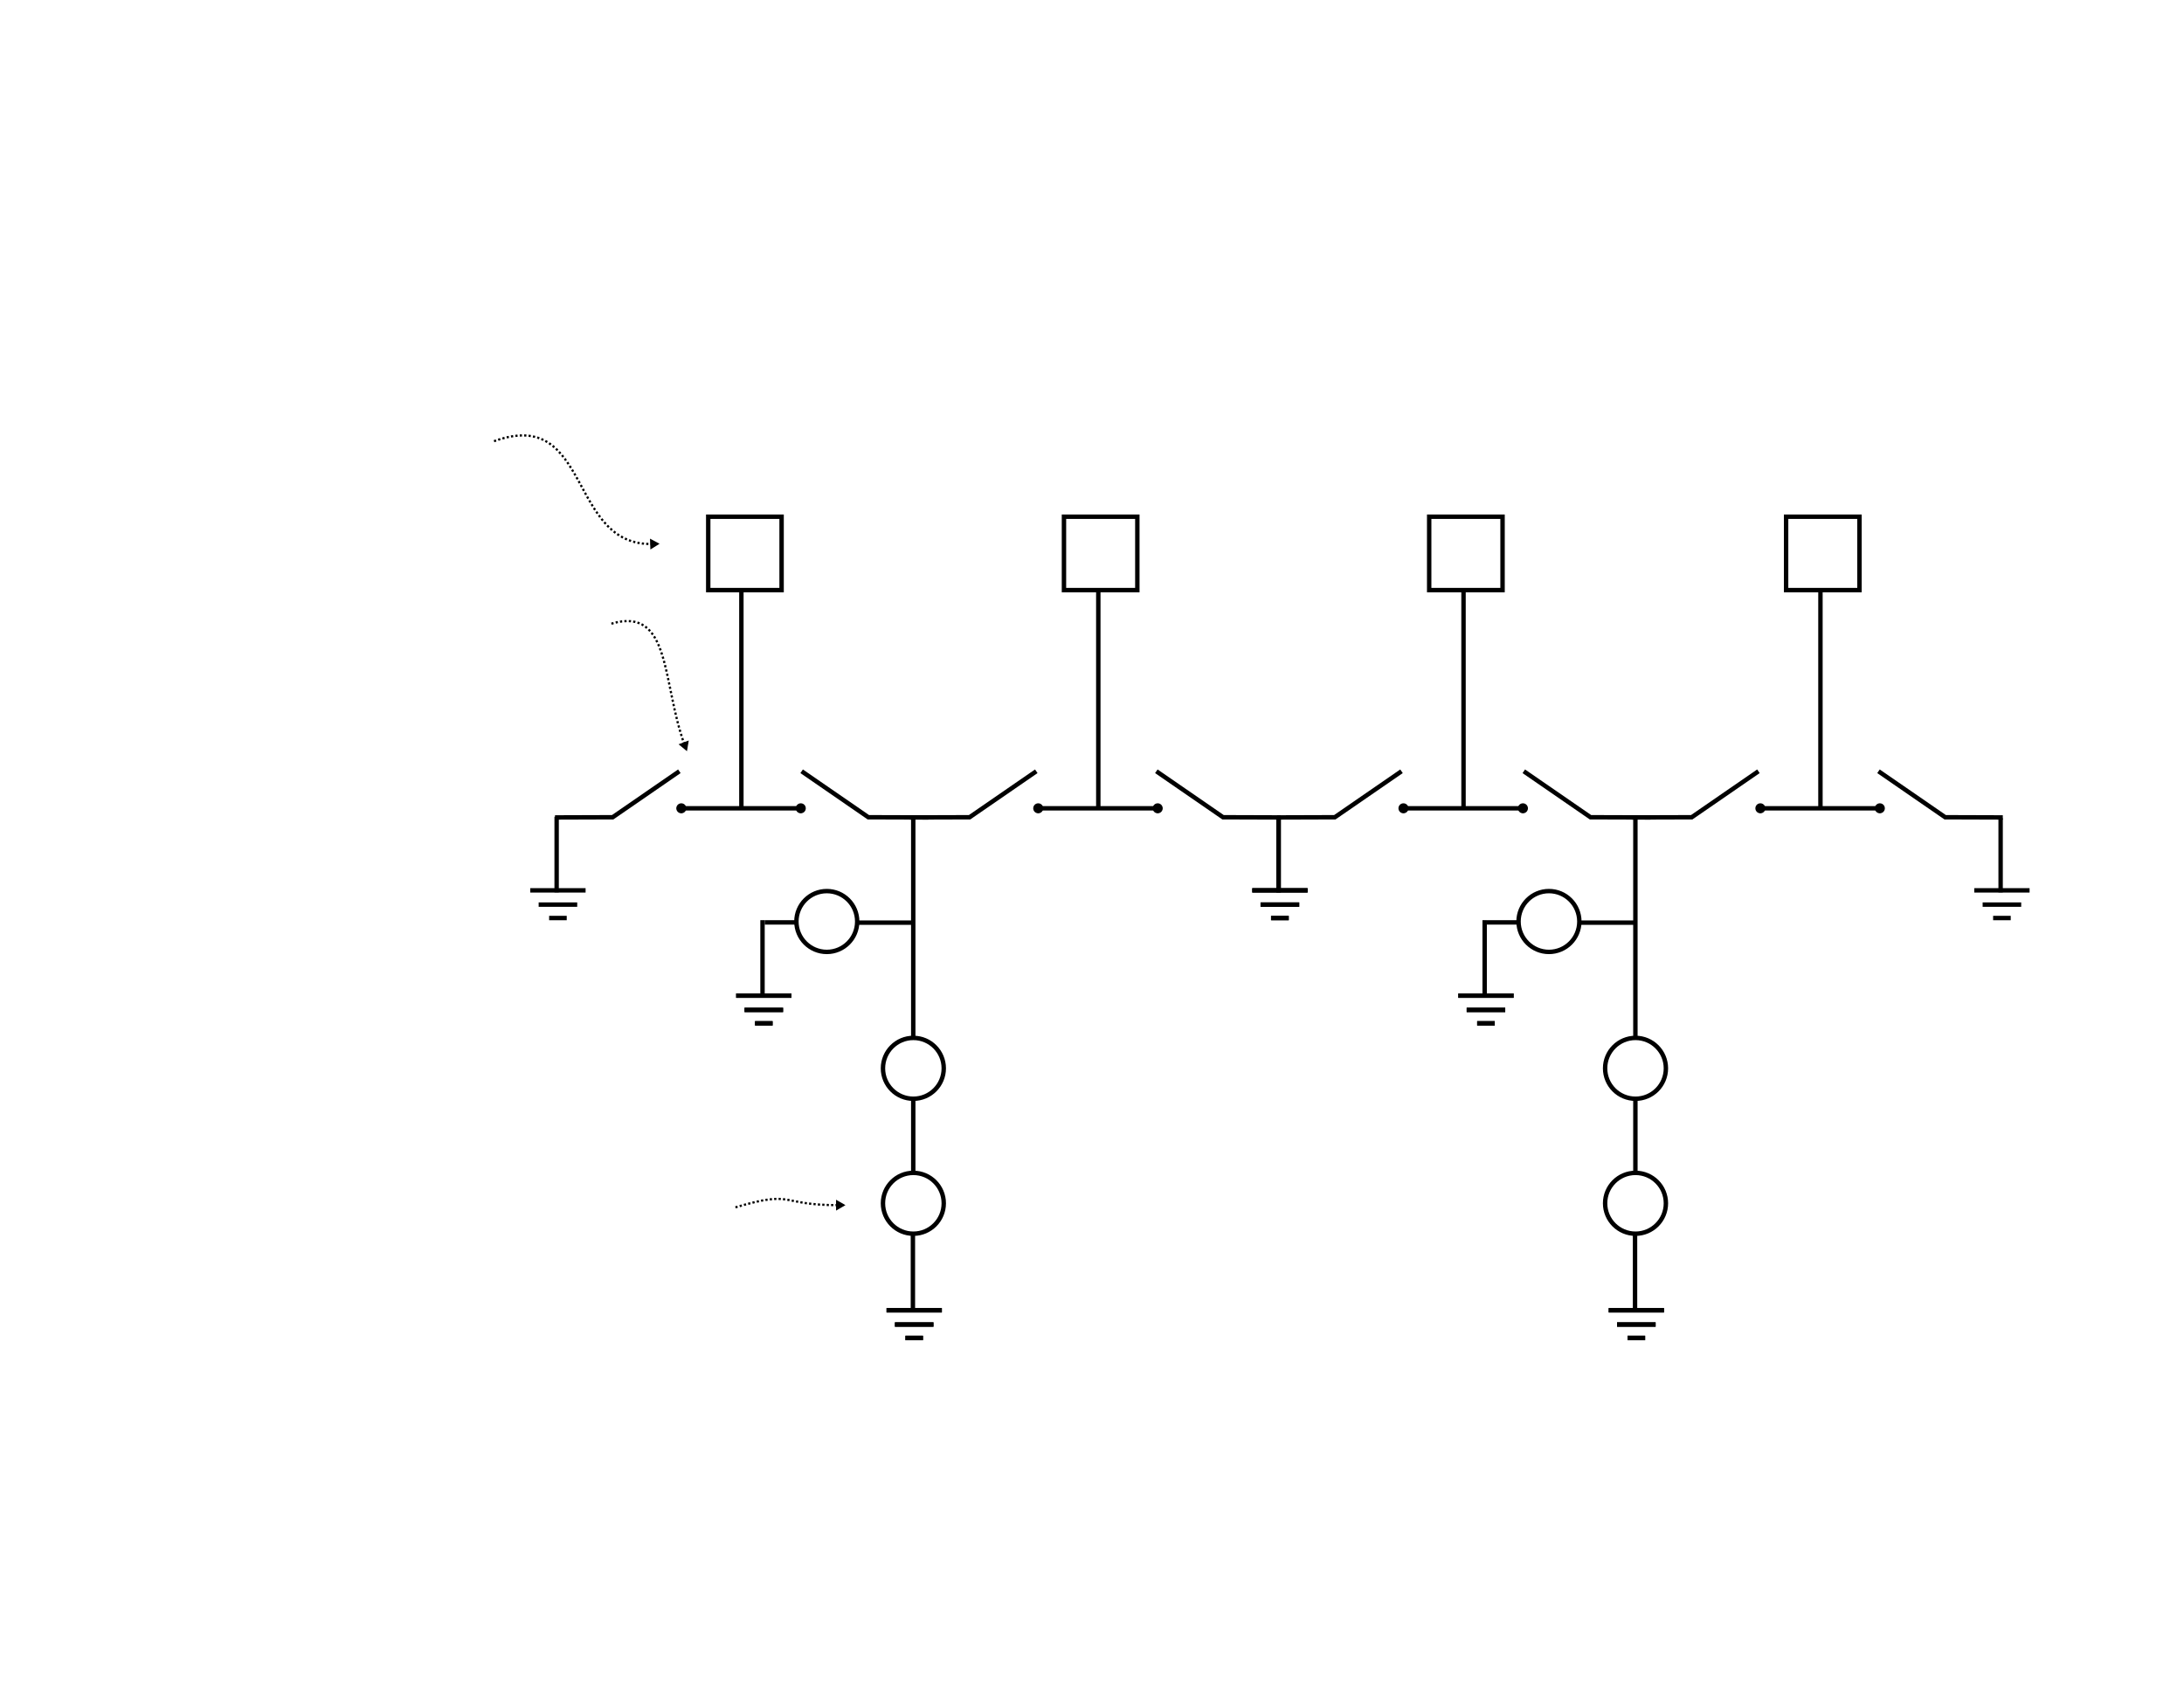
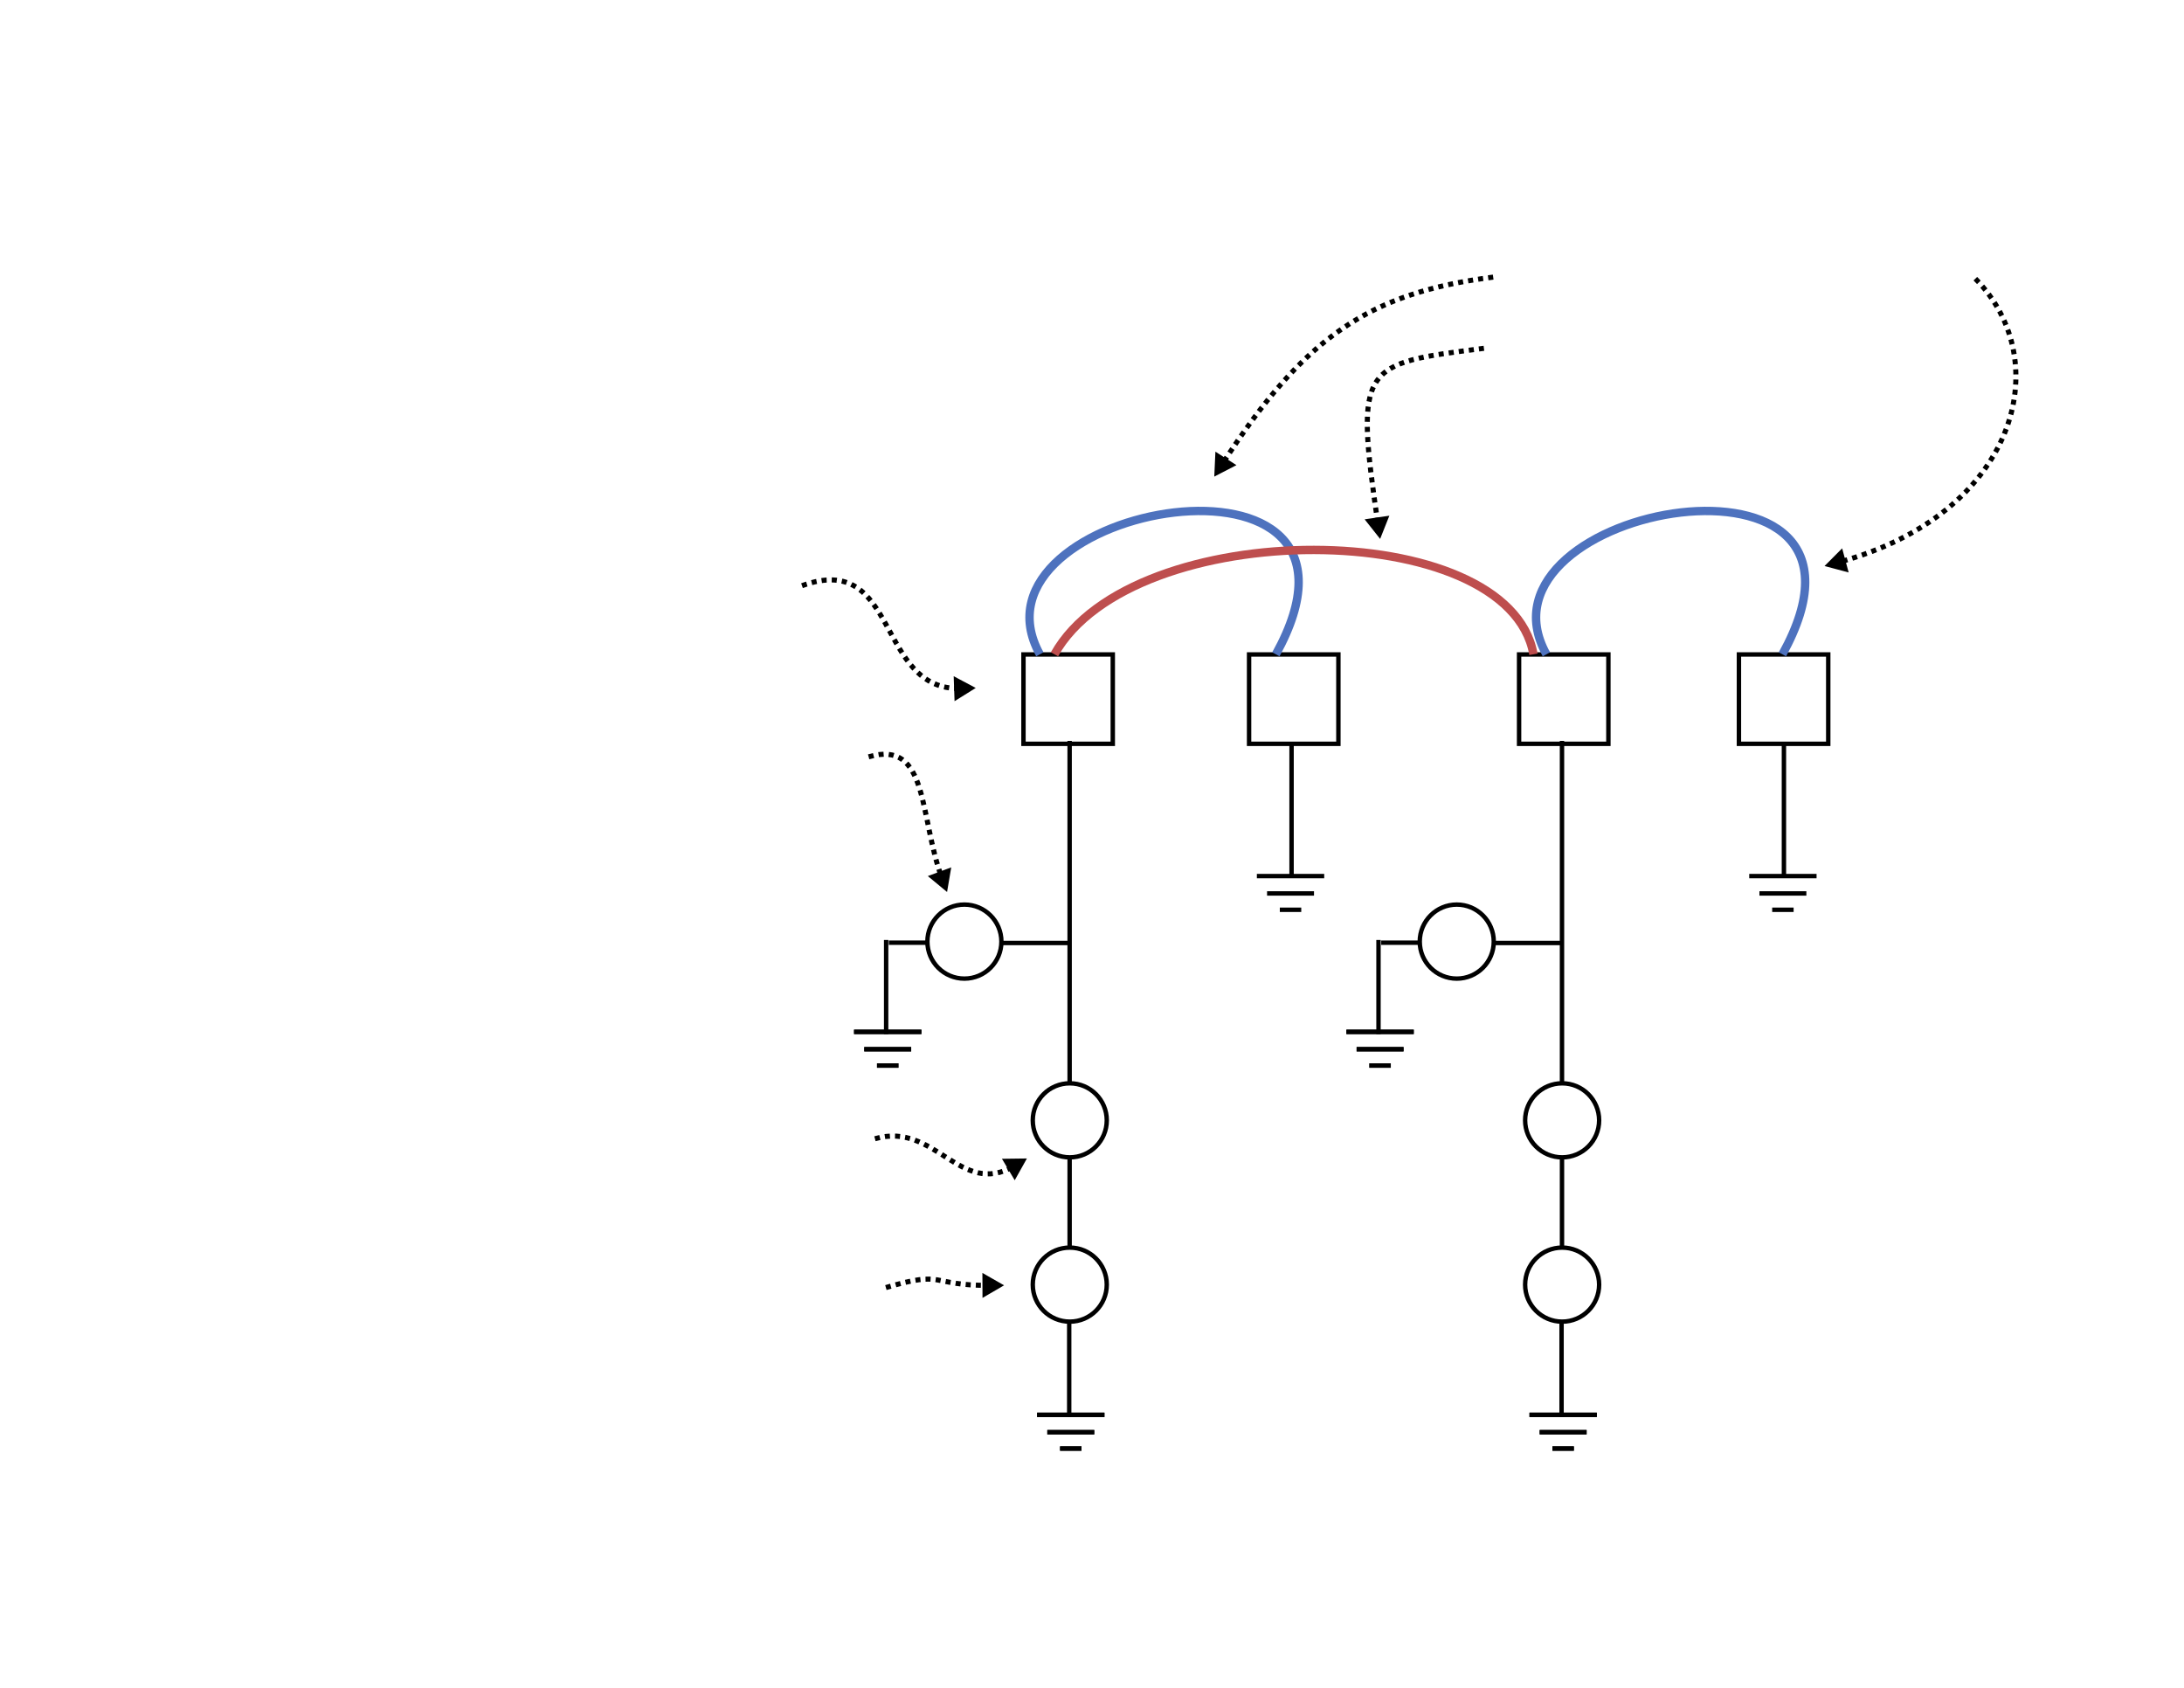
<svg xmlns="http://www.w3.org/2000/svg" xmlns:xlink="http://www.w3.org/1999/xlink" width="990" height="765" id="svg2" version="1.1">
  <defs id="defs4">
    <marker orient="auto" refY="0" refX="0" id="TriangleOutM" style="overflow:visible">
      <path id="path3749" d="m 5.77,0 -8.65,5 0,-10 8.65,5 z" style="fill-rule:evenodd;stroke:#000000;stroke-width:1pt;marker-start:none" transform="scale(0.4,0.4)" />
    </marker>
    <marker orient="auto" refY="0" refX="0" id="Arrow2Mend" style="overflow:visible">
      <path id="path3630" style="font-size:12px;fill-rule:evenodd;stroke-width:0.625;stroke-linejoin:round" d="M 8.719,4.034 -2.207,0.016 8.719,-4.002 c -1.745,2.372 -1.735,5.617 -6e-7,8.035 z" transform="scale(-0.6,-0.6)" />
    </marker>
    <marker orient="auto" refY="0" refX="0" id="Arrow1Lend" style="overflow:visible">
      <path id="path3606" d="M 0,0 5,-5 -12.5,0 5,5 0,0 z" style="fill-rule:evenodd;stroke:#000000;stroke-width:1pt;marker-start:none" transform="matrix(-0.8,0,0,-0.8,-10,0)" />
    </marker>
    <marker orient="auto" refY="0" refX="0" id="DotS" style="overflow:visible">
      <path id="path3671" d="m -2.5,-1 c 0,2.76 -2.24,5 -5,5 -2.76,0 -5,-2.24 -5,-5 0,-2.76 2.24,-5 5,-5 2.76,0 5,2.24 5,5 z" style="fill-rule:evenodd;stroke:#000000;stroke-width:1pt;marker-start:none;marker-end:none" transform="matrix(0.2,0,0,0.2,1.48,0.2)" />
    </marker>
    <marker orient="auto" refY="0" refX="0" id="DotM" style="overflow:visible">
      <path id="path3668" d="m -2.5,-1 c 0,2.76 -2.24,5 -5,5 -2.76,0 -5,-2.24 -5,-5 0,-2.76 2.24,-5 5,-5 2.76,0 5,2.24 5,5 z" style="fill-rule:evenodd;stroke:#000000;stroke-width:1pt;marker-start:none;marker-end:none" transform="matrix(0.4,0,0,0.4,2.96,0.4)" />
    </marker>
    <marker orient="auto" refY="0" refX="0" id="TriangleOutM-6" style="overflow:visible">
      <path id="path3749-1" d="m 5.77,0 -8.65,5 0,-10 8.65,5 z" style="fill-rule:evenodd;stroke:#000000;stroke-width:1pt;marker-start:none" transform="scale(0.4,0.4)" />
    </marker>
  </defs>
  <g id="layer1" style="display:inline" transform="translate(0,-287.3622)">
-     <g id="g4608" transform="matrix(1.881288,0,0,1.882167,585.9601,211.1023)">
-       <rect y="164.943" x="-140.82" height="17.678" width="17.678" id="rect4598" style="color:#000000;fill:none;stroke:#000000;stroke-width:1.063;stroke-linecap:round;stroke-miterlimit:4;stroke-opacity:1;stroke-dasharray:none;stroke-dashoffset:0;marker:none;visibility:visible;display:inline;overflow:visible;enable-background:accumulate" />
+     <g id="g4608" transform="matrix(2.290102,0,0,2.291172,786.4277,206.0709)">
+       <rect y="164.943" x="-140.82" height="17.678" width="17.678" id="rect4598" style="color:#000000;fill:none;stroke:#000000;stroke-width:0.873;stroke-linecap:round;stroke-miterlimit:4;stroke-opacity:1;stroke-dasharray:none;stroke-dashoffset:0;marker:none;visibility:visible;display:inline;overflow:visible;enable-background:accumulate" />
      <flowRoot xml:space="preserve" id="flowRoot4600" style="font-size:40px;font-style:normal;font-variant:normal;font-weight:normal;font-stretch:normal;text-align:center;text-anchor:middle;fill:#000000;fill-opacity:1;stroke:none;font-family:DejaVu Sans;-inkscape-font-specification:DejaVu Sans" transform="matrix(0.2533141,0,0,0.2533141,-155.2581,116.9639)">
        <flowRegion id="flowRegion4602">
          <rect id="rect4604" width="91.166" height="232.083" x="45.962" y="200.299" style="text-align:center;text-anchor:middle" />
        </flowRegion>
        <flowPara id="flowPara4606">1</flowPara>
      </flowRoot>
    </g>
-     <g transform="matrix(1.881288,0,0,1.882167,747.2134,211.1023)" id="g4625">
-       <rect style="color:#000000;fill:none;stroke:#000000;stroke-width:1.063;stroke-linecap:round;stroke-miterlimit:4;stroke-opacity:1;stroke-dasharray:none;stroke-dashoffset:0;marker:none;visibility:visible;display:inline;overflow:visible;enable-background:accumulate" id="rect4627" width="17.678" height="17.678" x="-140.82" y="164.943" />
+     <g transform="matrix(2.290102,0,0,2.291172,888.6946,206.0709)" id="g4625">
+       <rect style="color:#000000;fill:none;stroke:#000000;stroke-width:0.873;stroke-linecap:round;stroke-miterlimit:4;stroke-opacity:1;stroke-dasharray:none;stroke-dashoffset:0;marker:none;visibility:visible;display:inline;overflow:visible;enable-background:accumulate" id="rect4627" width="17.678" height="17.678" x="-140.82" y="164.943" />
      <flowRoot transform="matrix(0.2533141,0,0,0.2533141,-155.2581,116.9639)" style="font-size:40px;font-style:normal;font-variant:normal;font-weight:normal;font-stretch:normal;text-align:center;text-anchor:middle;fill:#000000;fill-opacity:1;stroke:none;font-family:DejaVu Sans;-inkscape-font-specification:DejaVu Sans" id="flowRoot4629" xml:space="preserve">
        <flowRegion id="flowRegion4631">
          <rect style="text-align:center;text-anchor:middle" y="200.299" x="45.962" height="232.083" width="91.166" id="rect4633" />
        </flowRegion>
        <flowPara id="flowPara4635">2</flowPara>
      </flowRoot>
    </g>
-     <g id="g5651" transform="matrix(1.881288,0,0,1.882167,912.7667,211.1023)">
-       <rect y="164.943" x="-140.82" height="17.678" width="17.678" id="rect5653" style="color:#000000;fill:none;stroke:#000000;stroke-width:1.063;stroke-linecap:round;stroke-miterlimit:4;stroke-opacity:1;stroke-dasharray:none;stroke-dashoffset:0;marker:none;visibility:visible;display:inline;overflow:visible;enable-background:accumulate" />
+     <g id="g5651" transform="matrix(2.290102,0,0,2.291172,1011.084,206.0709)">
+       <rect y="164.943" x="-140.82" height="17.678" width="17.678" id="rect5653" style="color:#000000;fill:none;stroke:#000000;stroke-width:0.873;stroke-linecap:round;stroke-miterlimit:4;stroke-opacity:1;stroke-dasharray:none;stroke-dashoffset:0;marker:none;visibility:visible;display:inline;overflow:visible;enable-background:accumulate" />
      <flowRoot xml:space="preserve" id="flowRoot5655" style="font-size:40px;font-style:normal;font-variant:normal;font-weight:normal;font-stretch:normal;text-align:center;text-anchor:middle;fill:#000000;fill-opacity:1;stroke:none;font-family:DejaVu Sans;-inkscape-font-specification:DejaVu Sans" transform="matrix(0.2533141,0,0,0.2533141,-155.2581,116.9639)">
        <flowRegion id="flowRegion5657">
          <rect id="rect5659" width="91.166" height="232.083" x="45.962" y="200.299" style="text-align:center;text-anchor:middle" />
        </flowRegion>
        <flowPara id="flowPara5661">3</flowPara>
      </flowRoot>
    </g>
-     <g transform="matrix(1.881288,0,0,1.882167,1074.557,211.1023)" id="g5663">
-       <rect style="color:#000000;fill:none;stroke:#000000;stroke-width:1.063;stroke-linecap:round;stroke-miterlimit:4;stroke-opacity:1;stroke-dasharray:none;stroke-dashoffset:0;marker:none;visibility:visible;display:inline;overflow:visible;enable-background:accumulate" id="rect5665" width="17.678" height="17.678" x="-140.82" y="164.943" />
+     <g transform="matrix(2.290102,0,0,2.291172,1110.744,206.0709)" id="g5663">
+       <rect style="color:#000000;fill:none;stroke:#000000;stroke-width:0.873;stroke-linecap:round;stroke-miterlimit:4;stroke-opacity:1;stroke-dasharray:none;stroke-dashoffset:0;marker:none;visibility:visible;display:inline;overflow:visible;enable-background:accumulate" id="rect5665" width="17.678" height="17.678" x="-140.82" y="164.943" />
      <flowRoot transform="matrix(0.2533141,0,0,0.2533141,-155.2581,116.9639)" style="font-size:40px;font-style:normal;font-variant:normal;font-weight:normal;font-stretch:normal;text-align:center;text-anchor:middle;fill:#000000;fill-opacity:1;stroke:none;font-family:DejaVu Sans;-inkscape-font-specification:DejaVu Sans" id="flowRoot5667" xml:space="preserve">
        <flowRegion id="flowRegion5669">
          <rect style="text-align:center;text-anchor:middle" y="200.299" x="45.962" height="232.083" width="91.166" id="rect5671" />
        </flowRegion>
        <flowPara id="flowPara5673">4</flowPara>
      </flowRoot>
    </g>
-     <g style="display:inline" id="g5559" transform="matrix(1.881288,0,0,1.882167,173.576,363.2043)">
-       <path id="path2816" d="m 86.372,101.423 0,53.133" style="fill:none;stroke:#000000;stroke-width:1.063;stroke-linecap:butt;stroke-linejoin:miter;stroke-miterlimit:4;stroke-opacity:1;stroke-dasharray:none" />
-       <path id="path2818" d="m 100.665,154.351 -28.79,0" style="fill:none;stroke:#000000;stroke-width:1.063;stroke-linecap:butt;stroke-linejoin:miter;stroke-miterlimit:4;stroke-opacity:1;stroke-dasharray:none;marker-start:url(#DotS);marker-end:url(#DotS)" />
-       <path id="path4428" d="m 91.464,181.287 0,18.631" style="fill:none;stroke:#000000;stroke-width:1.058;stroke-linecap:butt;stroke-linejoin:miter;stroke-miterlimit:4;stroke-opacity:1;stroke-dasharray:none" />
-       <path id="path4436" d="m 41.462,156.55 13.895,-0.045 16.071,-11.071" style="fill:none;stroke:#000000;stroke-width:1.063;stroke-linecap:butt;stroke-linejoin:miter;stroke-miterlimit:4;stroke-opacity:1;stroke-dasharray:none" />
-       <path id="path4467" d="m 131.429,156.55 -14.464,-0.045 -16.071,-11.071" style="fill:none;stroke:#000000;stroke-width:1.063;stroke-linecap:butt;stroke-linejoin:miter;stroke-miterlimit:4;stroke-opacity:1;stroke-dasharray:none" />
-       <path style="fill:none;stroke:#000000;stroke-width:1.063;stroke-linecap:butt;stroke-linejoin:miter;stroke-miterlimit:4;stroke-opacity:1;stroke-dasharray:none" d="m 126.893,156.55 14.464,-0.045 16.071,-11.071" id="path4469" />
-       <path style="fill:none;stroke:#000000;stroke-width:1.063;stroke-linecap:butt;stroke-linejoin:miter;stroke-miterlimit:4;stroke-opacity:1;stroke-dasharray:none" d="m 172.372,101.423 0,53.133" id="path4471" />
-       <path style="fill:none;stroke:#000000;stroke-width:1.063;stroke-linecap:butt;stroke-linejoin:miter;stroke-miterlimit:4;stroke-opacity:1;stroke-dasharray:none;marker-start:url(#DotS);marker-end:url(#DotS)" d="m 186.665,154.351 -28.79,0" id="path4473" />
-       <path style="fill:none;stroke:#000000;stroke-width:1.063;stroke-linecap:butt;stroke-linejoin:miter;stroke-miterlimit:4;stroke-opacity:1;stroke-dasharray:none" d="m 216.31,156.55 -13.881,-0.045 -16.071,-11.071" id="path4477" />
+     <g style="display:inline" id="g5559" transform="matrix(2.290102,0,0,2.291172,192.2226,298.0337)">
+       <path id="path4428" d="m 91.464,181.287 0,18.631" style="fill:none;stroke:#000000;stroke-width:0.869;stroke-linecap:butt;stroke-linejoin:miter;stroke-miterlimit:4;stroke-opacity:1;stroke-dasharray:none" />
+       <path style="fill:none;stroke:#000000;stroke-width:0.873;stroke-linecap:butt;stroke-linejoin:miter;stroke-miterlimit:4;stroke-opacity:1;stroke-dasharray:none" d="m 171.712,142.483 0,26.147" id="path4471" />
      <g style="stroke-width:3.537;stroke-miterlimit:4;stroke-dasharray:none" transform="matrix(-0.565465,0,0,0.565465,204.8699,85.84543)" id="g4489">
-         <path style="fill:none;stroke:#000000;stroke-width:1.88;stroke-linecap:butt;stroke-linejoin:miter;stroke-miterlimit:4;stroke-opacity:1;stroke-dasharray:none" d="m 188.214,200.934 23.571,0" id="path4491" />
-         <path style="fill:none;stroke:#000000;stroke-width:1.88;stroke-linecap:butt;stroke-linejoin:miter;stroke-miterlimit:4;stroke-opacity:1;stroke-dasharray:none" d="m 191.786,207.005 16.429,0" id="path4493" />
-         <path style="fill:none;stroke:#000000;stroke-width:1.88;stroke-linecap:butt;stroke-linejoin:miter;stroke-miterlimit:4;stroke-opacity:1;stroke-dasharray:none" d="m 196.25,212.719 7.5,0" id="path4495" />
+         <path style="fill:none;stroke:#000000;stroke-width:1.544;stroke-linecap:butt;stroke-linejoin:miter;stroke-miterlimit:4;stroke-opacity:1;stroke-dasharray:none" d="m 188.214,200.934 23.571,0" id="path4491" />
+         <path style="fill:none;stroke:#000000;stroke-width:1.544;stroke-linecap:butt;stroke-linejoin:miter;stroke-miterlimit:4;stroke-opacity:1;stroke-dasharray:none" d="m 191.786,207.005 16.429,0" id="path4493" />
+         <path style="fill:none;stroke:#000000;stroke-width:1.544;stroke-linecap:butt;stroke-linejoin:miter;stroke-miterlimit:4;stroke-opacity:1;stroke-dasharray:none" d="m 196.25,212.719 7.5,0" id="path4495" />
      </g>
-       <path style="fill:none;stroke:#000000;stroke-width:1.058;stroke-linecap:butt;stroke-linejoin:miter;stroke-miterlimit:4;stroke-opacity:1;stroke-dasharray:none" d="m 215.786,156.754 0,17.842" id="path4497" />
-       <g id="g4499" transform="matrix(-0.565465,0,0,0.565465,329.1914,60.48828)" style="stroke-width:3.537;stroke-miterlimit:4;stroke-dasharray:none">
-         <path id="path4501" d="m 188.214,200.934 23.571,0" style="fill:none;stroke:#000000;stroke-width:1.88;stroke-linecap:butt;stroke-linejoin:miter;stroke-miterlimit:4;stroke-opacity:1;stroke-dasharray:none" />
-         <path id="path4503" d="m 191.786,207.005 16.429,0" style="fill:none;stroke:#000000;stroke-width:1.88;stroke-linecap:butt;stroke-linejoin:miter;stroke-miterlimit:4;stroke-opacity:1;stroke-dasharray:none" />
-         <path id="path4505" d="m 196.25,212.719 7.5,0" style="fill:none;stroke:#000000;stroke-width:1.88;stroke-linecap:butt;stroke-linejoin:miter;stroke-miterlimit:4;stroke-opacity:1;stroke-dasharray:none" />
-       </g>
-       <path id="path4507" d="m 127.784,156.601 0,53.159" style="fill:none;stroke:#000000;stroke-width:1.063;stroke-linecap:butt;stroke-linejoin:miter;stroke-miterlimit:4;stroke-opacity:1;stroke-dasharray:none" />
-       <path id="path4511" d="m 127.914,181.884 -13.39,0" style="fill:none;stroke:#000000;stroke-width:1.063;stroke-linecap:butt;stroke-linejoin:miter;stroke-miterlimit:4;stroke-opacity:1;stroke-dasharray:none" />
-       <path transform="translate(34.47589,-10.10153)" d="m 79.802,191.712 c 0,4.045 -3.279,7.324 -7.324,7.324 -4.045,0 -7.324,-3.279 -7.324,-7.324 0,-4.045 3.279,-7.324 7.324,-7.324 4.045,0 7.324,3.279 7.324,7.324 z" id="path4513" style="color:#000000;fill:none;stroke:#000000;stroke-width:1.063;stroke-linecap:round;stroke-miterlimit:4;stroke-opacity:1;stroke-dasharray:none;stroke-dashoffset:0;marker:none;visibility:visible;display:inline;overflow:visible;enable-background:accumulate" />
+       <path id="path4507" d="m 127.784,141.907 0,67.519" style="fill:none;stroke:#000000;stroke-width:0.873;stroke-linecap:butt;stroke-linejoin:miter;stroke-miterlimit:4;stroke-opacity:1;stroke-dasharray:none" />
+       <path id="path4511" d="m 127.914,181.884 -13.39,0" style="fill:none;stroke:#000000;stroke-width:0.873;stroke-linecap:butt;stroke-linejoin:miter;stroke-miterlimit:4;stroke-opacity:1;stroke-dasharray:none" />
+       <path transform="translate(34.47589,-10.10153)" d="m 79.802,191.712 c 0,4.045 -3.279,7.324 -7.324,7.324 -4.045,0 -7.324,-3.279 -7.324,-7.324 0,-4.045 3.279,-7.324 7.324,-7.324 4.045,0 7.324,3.279 7.324,7.324 z" id="path4513" style="color:#000000;fill:none;stroke:#000000;stroke-width:0.873;stroke-linecap:round;stroke-miterlimit:4;stroke-opacity:1;stroke-dasharray:none;stroke-dashoffset:0;marker:none;visibility:visible;display:inline;overflow:visible;enable-background:accumulate" />
      <flowRoot transform="matrix(0.2533141,0,0,0.2533141,91.76188,124.5401)" style="font-size:40px;font-style:normal;font-variant:normal;font-weight:normal;font-stretch:normal;fill:#000000;fill-opacity:1;stroke:none;font-family:DejaVu Sans;-inkscape-font-specification:DejaVu Sans" id="flowRoot4515" xml:space="preserve">
        <flowRegion id="flowRegion4517">
          <rect y="200.299" x="45.962" height="232.083" width="91.166" id="rect4519" />
        </flowRegion>
        <flowPara id="flowPara4521">V</flowPara>
      </flowRoot>
-       <path id="path4523" d="m 92,181.826 7.5,0" style="fill:none;stroke:#000000;stroke-width:1.063;stroke-linecap:butt;stroke-linejoin:miter;stroke-miterlimit:4;stroke-opacity:1;stroke-dasharray:none" />
-       <path style="color:#000000;fill:none;stroke:#000000;stroke-width:1.063;stroke-linecap:round;stroke-miterlimit:4;stroke-opacity:1;stroke-dasharray:none;stroke-dashoffset:0;marker:none;visibility:visible;display:inline;overflow:visible;enable-background:accumulate" id="path4546" d="m 79.802,191.712 c 0,4.045 -3.279,7.324 -7.324,7.324 -4.045,0 -7.324,-3.279 -7.324,-7.324 0,-4.045 3.279,-7.324 7.324,-7.324 4.045,0 7.324,3.279 7.324,7.324 z" transform="translate(55.33304,25.25562)" />
+       <path id="path4523" d="m 92,181.826 7.5,0" style="fill:none;stroke:#000000;stroke-width:0.873;stroke-linecap:butt;stroke-linejoin:miter;stroke-miterlimit:4;stroke-opacity:1;stroke-dasharray:none" />
+       <path style="color:#000000;fill:none;stroke:#000000;stroke-width:0.873;stroke-linecap:round;stroke-miterlimit:4;stroke-opacity:1;stroke-dasharray:none;stroke-dashoffset:0;marker:none;visibility:visible;display:inline;overflow:visible;enable-background:accumulate" id="path4546" d="m 79.802,191.712 c 0,4.045 -3.279,7.324 -7.324,7.324 -4.045,0 -7.324,-3.279 -7.324,-7.324 0,-4.045 3.279,-7.324 7.324,-7.324 4.045,0 7.324,3.279 7.324,7.324 z" transform="translate(55.33304,25.25562)" />
      <flowRoot xml:space="preserve" id="flowRoot4548" style="font-size:40px;font-style:normal;font-variant:normal;font-weight:normal;font-stretch:normal;fill:#000000;fill-opacity:1;stroke:none;font-family:DejaVu Sans;-inkscape-font-specification:DejaVu Sans" transform="matrix(0.2533141,0,0,0.2533141,112.619,159.8972)">
        <flowRegion id="flowRegion4550">
          <rect id="rect4552" width="91.166" height="232.083" x="45.962" y="200.299" />
        </flowRegion>
        <flowPara id="flowPara4554">A</flowPara>
      </flowRoot>
-       <path transform="translate(55.33304,57.75562)" d="m 79.802,191.712 c 0,4.045 -3.279,7.324 -7.324,7.324 -4.045,0 -7.324,-3.279 -7.324,-7.324 0,-4.045 3.279,-7.324 7.324,-7.324 4.045,0 7.324,3.279 7.324,7.324 z" id="path4556" style="color:#000000;fill:none;stroke:#000000;stroke-width:1.063;stroke-linecap:round;stroke-miterlimit:4;stroke-opacity:1;stroke-dasharray:none;stroke-dashoffset:0;marker:none;visibility:visible;display:inline;overflow:visible;enable-background:accumulate" />
+       <path transform="translate(55.33304,57.75562)" d="m 79.802,191.712 c 0,4.045 -3.279,7.324 -7.324,7.324 -4.045,0 -7.324,-3.279 -7.324,-7.324 0,-4.045 3.279,-7.324 7.324,-7.324 4.045,0 7.324,3.279 7.324,7.324 z" id="path4556" style="color:#000000;fill:none;stroke:#000000;stroke-width:0.873;stroke-linecap:round;stroke-miterlimit:4;stroke-opacity:1;stroke-dasharray:none;stroke-dashoffset:0;marker:none;visibility:visible;display:inline;overflow:visible;enable-background:accumulate" />
      <flowRoot transform="matrix(0.2533141,0,0,0.2533141,112.0833,192.3972)" style="font-size:40px;font-style:normal;font-variant:normal;font-weight:normal;font-stretch:normal;fill:#000000;fill-opacity:1;stroke:none;font-family:DejaVu Sans;-inkscape-font-specification:DejaVu Sans" id="flowRoot4558" xml:space="preserve">
        <flowRegion id="flowRegion4560">
          <rect y="200.299" x="45.962" height="232.083" width="91.166" id="rect4562" />
        </flowRegion>
        <flowPara id="flowPara4564">~</flowPara>
      </flowRoot>
-       <path id="path4566" d="m 127.784,224.29 0,17.551" style="fill:none;stroke:#000000;stroke-width:1.063;stroke-linecap:butt;stroke-linejoin:miter;stroke-miterlimit:4;stroke-opacity:1;stroke-dasharray:none" />
+       <path id="path4566" d="m 127.784,224.29 0,17.551" style="fill:none;stroke:#000000;stroke-width:0.873;stroke-linecap:butt;stroke-linejoin:miter;stroke-miterlimit:4;stroke-opacity:1;stroke-dasharray:none" />
      <g id="g4568" transform="matrix(-0.565465,0,0,0.565465,204.8699,85.84543)" style="stroke-width:3.537;stroke-miterlimit:4;stroke-dasharray:none">
-         <path id="path4570" d="m 188.214,200.934 23.571,0" style="fill:none;stroke:#000000;stroke-width:1.88;stroke-linecap:butt;stroke-linejoin:miter;stroke-miterlimit:4;stroke-opacity:1;stroke-dasharray:none" />
-         <path id="path4572" d="m 191.786,207.005 16.429,0" style="fill:none;stroke:#000000;stroke-width:1.88;stroke-linecap:butt;stroke-linejoin:miter;stroke-miterlimit:4;stroke-opacity:1;stroke-dasharray:none" />
-         <path id="path4574" d="m 196.25,212.719 7.5,0" style="fill:none;stroke:#000000;stroke-width:1.88;stroke-linecap:butt;stroke-linejoin:miter;stroke-miterlimit:4;stroke-opacity:1;stroke-dasharray:none" />
+         <path id="path4570" d="m 188.214,200.934 23.571,0" style="fill:none;stroke:#000000;stroke-width:1.544;stroke-linecap:butt;stroke-linejoin:miter;stroke-miterlimit:4;stroke-opacity:1;stroke-dasharray:none" />
+         <path id="path4572" d="m 191.786,207.005 16.429,0" style="fill:none;stroke:#000000;stroke-width:1.544;stroke-linecap:butt;stroke-linejoin:miter;stroke-miterlimit:4;stroke-opacity:1;stroke-dasharray:none" />
+         <path id="path4574" d="m 196.25,212.719 7.5,0" style="fill:none;stroke:#000000;stroke-width:1.544;stroke-linecap:butt;stroke-linejoin:miter;stroke-miterlimit:4;stroke-opacity:1;stroke-dasharray:none" />
      </g>
-       <path style="fill:none;stroke:#000000;stroke-width:1.058;stroke-linecap:butt;stroke-linejoin:miter;stroke-miterlimit:4;stroke-opacity:1;stroke-dasharray:none" d="m 127.699,256.579 0,19.1" id="path4576" />
+       <path style="fill:none;stroke:#000000;stroke-width:0.869;stroke-linecap:butt;stroke-linejoin:miter;stroke-miterlimit:4;stroke-opacity:1;stroke-dasharray:none" d="m 127.699,256.579 0,19.1" id="path4576" />
      <g id="g4578" transform="matrix(-0.565465,0,0,0.565465,241.1047,161.6069)" style="stroke-width:3.537;stroke-miterlimit:4;stroke-dasharray:none">
-         <path id="path4580" d="m 188.214,200.934 23.571,0" style="fill:none;stroke:#000000;stroke-width:1.88;stroke-linecap:butt;stroke-linejoin:miter;stroke-miterlimit:4;stroke-opacity:1;stroke-dasharray:none" />
-         <path id="path4582" d="m 191.786,207.005 16.429,0" style="fill:none;stroke:#000000;stroke-width:1.88;stroke-linecap:butt;stroke-linejoin:miter;stroke-miterlimit:4;stroke-opacity:1;stroke-dasharray:none" />
-         <path id="path4584" d="m 196.25,212.719 7.5,0" style="fill:none;stroke:#000000;stroke-width:1.88;stroke-linecap:butt;stroke-linejoin:miter;stroke-miterlimit:4;stroke-opacity:1;stroke-dasharray:none" />
+         <path id="path4580" d="m 188.214,200.934 23.571,0" style="fill:none;stroke:#000000;stroke-width:1.544;stroke-linecap:butt;stroke-linejoin:miter;stroke-miterlimit:4;stroke-opacity:1;stroke-dasharray:none" />
+         <path id="path4582" d="m 191.786,207.005 16.429,0" style="fill:none;stroke:#000000;stroke-width:1.544;stroke-linecap:butt;stroke-linejoin:miter;stroke-miterlimit:4;stroke-opacity:1;stroke-dasharray:none" />
+         <path id="path4584" d="m 196.25,212.719 7.5,0" style="fill:none;stroke:#000000;stroke-width:1.544;stroke-linecap:butt;stroke-linejoin:miter;stroke-miterlimit:4;stroke-opacity:1;stroke-dasharray:none" />
      </g>
      <g style="stroke-width:3.537;stroke-miterlimit:4;stroke-dasharray:none" transform="matrix(-0.565465,0,0,0.565465,241.1047,161.6069)" id="g4588">
-         <path style="fill:none;stroke:#000000;stroke-width:1.88;stroke-linecap:butt;stroke-linejoin:miter;stroke-miterlimit:4;stroke-opacity:1;stroke-dasharray:none" d="m 188.214,200.934 23.571,0" id="path4590" />
-         <path style="fill:none;stroke:#000000;stroke-width:1.88;stroke-linecap:butt;stroke-linejoin:miter;stroke-miterlimit:4;stroke-opacity:1;stroke-dasharray:none" d="m 191.786,207.005 16.429,0" id="path4592" />
-         <path style="fill:none;stroke:#000000;stroke-width:1.88;stroke-linecap:butt;stroke-linejoin:miter;stroke-miterlimit:4;stroke-opacity:1;stroke-dasharray:none" d="m 196.25,212.719 7.5,0" id="path4594" />
+         <path style="fill:none;stroke:#000000;stroke-width:1.544;stroke-linecap:butt;stroke-linejoin:miter;stroke-miterlimit:4;stroke-opacity:1;stroke-dasharray:none" d="m 188.214,200.934 23.571,0" id="path4590" />
+         <path style="fill:none;stroke:#000000;stroke-width:1.544;stroke-linecap:butt;stroke-linejoin:miter;stroke-miterlimit:4;stroke-opacity:1;stroke-dasharray:none" d="m 191.786,207.005 16.429,0" id="path4592" />
+         <path style="fill:none;stroke:#000000;stroke-width:1.544;stroke-linecap:butt;stroke-linejoin:miter;stroke-miterlimit:4;stroke-opacity:1;stroke-dasharray:none" d="m 196.25,212.719 7.5,0" id="path4594" />
      </g>
-       <path id="path4615" d="m 41.857,156.385 0,18.201" style="fill:none;stroke:#000000;stroke-width:1.058;stroke-linecap:butt;stroke-linejoin:miter;stroke-miterlimit:4;stroke-opacity:1;stroke-dasharray:none" />
-       <g style="stroke-width:3.537;stroke-miterlimit:4;stroke-dasharray:none" transform="matrix(-0.565465,0,0,0.565465,155.2628,60.48828)" id="g4617">
-         <path style="fill:none;stroke:#000000;stroke-width:1.88;stroke-linecap:butt;stroke-linejoin:miter;stroke-miterlimit:4;stroke-opacity:1;stroke-dasharray:none" d="m 188.214,200.934 23.571,0" id="path4619" />
-         <path style="fill:none;stroke:#000000;stroke-width:1.88;stroke-linecap:butt;stroke-linejoin:miter;stroke-miterlimit:4;stroke-opacity:1;stroke-dasharray:none" d="m 191.786,207.005 16.429,0" id="path4621" />
-         <path style="fill:none;stroke:#000000;stroke-width:1.88;stroke-linecap:butt;stroke-linejoin:miter;stroke-miterlimit:4;stroke-opacity:1;stroke-dasharray:none" d="m 196.25,212.719 7.5,0" id="path4623" />
+       <g style="stroke-width:3.537;stroke-miterlimit:4;stroke-dasharray:none" transform="matrix(-0.565465,0,0,0.565465,284.6024,55.02988)" id="g3138">
+         <path style="fill:none;stroke:#000000;stroke-width:1.544;stroke-linecap:butt;stroke-linejoin:miter;stroke-miterlimit:4;stroke-opacity:1;stroke-dasharray:none" d="m 188.214,200.934 23.571,0" id="path3140" />
+         <path style="fill:none;stroke:#000000;stroke-width:1.544;stroke-linecap:butt;stroke-linejoin:miter;stroke-miterlimit:4;stroke-opacity:1;stroke-dasharray:none" d="m 191.786,207.005 16.429,0" id="path3142" />
+         <path style="fill:none;stroke:#000000;stroke-width:1.544;stroke-linecap:butt;stroke-linejoin:miter;stroke-miterlimit:4;stroke-opacity:1;stroke-dasharray:none" d="m 196.25,212.719 7.5,0" id="path3144" />
      </g>
    </g>
-     <use style="display:inline" x="0" y="0" xlink:href="#g5559" id="use5620" transform="translate(327.3441,5.4e-6)" width="744.094" height="1052.362" />
+     <use style="display:inline" x="0" y="0" xlink:href="#g5559" id="use5620" transform="translate(223.1857,6.1e-6)" width="744.094" height="1052.362" />
  </g>
  <g id="layer2" style="display:inline" transform="translate(0,-287.3622)">
-     <path style="fill:none;stroke:#000000;stroke-width:1;stroke-linecap:butt;stroke-linejoin:miter;stroke-miterlimit:4;stroke-opacity:1;stroke-dasharray:1, 1;stroke-dashoffset:0;marker-end:url(#TriangleOutM)" d="m 223.936,487.33 c 44.45,-16.161 33.245,47.926 72.215,46.581" id="path4646" />
-     <flowRoot transform="matrix(0.5333141,-0.1429679,0.1429011,0.5335634,100.3655,772.9185)" style="font-size:40px;font-style:normal;font-variant:normal;font-weight:300;font-stretch:normal;fill:#000000;fill-opacity:1;stroke:none;font-family:Terminal Dosis;-inkscape-font-specification:Terminal Dosis Light" id="flowRoot5422" xml:space="preserve">
+     <path style="fill:none;stroke:#000000;stroke-width:2.3;stroke-linecap:butt;stroke-linejoin:miter;stroke-miterlimit:4;stroke-opacity:1;stroke-dasharray:2.3, 2.3;stroke-dashoffset:0;marker-end:url(#TriangleOutM)" d="m 363.548,552.817 c 44.45,-16.161 33.245,47.926 72.215,46.581" id="path4646" />
+     <flowRoot transform="matrix(0.5333141,-0.1429679,0.1429011,0.5335634,168.5686,809.284)" style="font-size:40px;font-style:normal;font-variant:normal;font-weight:300;font-stretch:normal;fill:#000000;fill-opacity:1;stroke:none;font-family:Terminal Dosis;-inkscape-font-specification:Terminal Dosis Light" id="flowRoot5422" xml:space="preserve">
      <flowRegion id="flowRegion5424">
        <rect style="font-style:normal;font-variant:normal;font-weight:300;font-stretch:normal;fill:#000000;fill-opacity:1;font-family:Terminal Dosis;-inkscape-font-specification:Terminal Dosis Light" y="194.743" x="-121.723" height="135.058" width="772.666" id="rect5426" />
      </flowRegion>
      <flowPara id="flowPara5428">Source a set voltage or set current</flowPara>
    </flowRoot>
-     <flowRoot xml:space="preserve" id="flowRoot5432" style="font-size:40px;font-style:normal;font-variant:normal;font-weight:300;font-stretch:normal;fill:#000000;fill-opacity:1;stroke:none;font-family:Terminal Dosis;-inkscape-font-specification:Terminal Dosis Light" transform="matrix(0.3275335,-0.08780336,0.08776234,0.3276866,92.75576,845.8361)">
+     <flowRoot xml:space="preserve" id="flowRoot5432" style="font-size:40px;font-style:normal;font-variant:normal;font-weight:300;font-stretch:normal;fill:#000000;fill-opacity:1;stroke:none;font-family:Terminal Dosis;-inkscape-font-specification:Terminal Dosis Light" transform="matrix(0.3275335,-0.08780336,0.08776234,0.3276866,160.9588,882.2015)">
      <flowRegion id="flowRegion5434">
        <rect id="rect5436" width="840.169" height="142.456" x="-121.723" y="194.743" style="font-style:normal;font-variant:normal;font-weight:300;font-stretch:normal;fill:#000000;fill-opacity:1;font-family:Terminal Dosis;-inkscape-font-specification:Terminal Dosis Light" />
      </flowRegion>
      <flowPara id="flowPara5438">Set current=0 (open-circuit) to measure external voltage</flowPara>
    </flowRoot>
-     <flowRoot transform="matrix(0.3275335,-0.08780336,0.08776234,0.3276866,96.51833,860.8934)" style="font-size:40px;font-style:normal;font-variant:normal;font-weight:300;font-stretch:normal;fill:#000000;fill-opacity:1;stroke:none;font-family:Terminal Dosis;-inkscape-font-specification:Terminal Dosis Light" id="flowRoot5440" xml:space="preserve">
+     <flowRoot transform="matrix(0.3275335,-0.08780336,0.08776234,0.3276866,164.7214,897.2589)" style="font-size:40px;font-style:normal;font-variant:normal;font-weight:300;font-stretch:normal;fill:#000000;fill-opacity:1;stroke:none;font-family:Terminal Dosis;-inkscape-font-specification:Terminal Dosis Light" id="flowRoot5440" xml:space="preserve">
      <flowRegion id="flowRegion5442">
        <rect style="font-style:normal;font-variant:normal;font-weight:300;font-stretch:normal;fill:#000000;fill-opacity:1;font-family:Terminal Dosis;-inkscape-font-specification:Terminal Dosis Light" y="194.743" x="-121.723" height="142.456" width="840.169" id="rect5444" />
      </flowRegion>
      <flowPara id="flowPara5446">or voltage=0 (short-circuit) to measure external current</flowPara>
    </flowRoot>
-     <flowRoot xml:space="preserve" id="flowRoot4637" style="font-size:40px;font-style:normal;font-variant:normal;font-weight:300;font-stretch:normal;fill:#000000;fill-opacity:1;stroke:none;font-family:Terminal Dosis;-inkscape-font-specification:Terminal Dosis Light" transform="matrix(0.5333141,-0.1429679,0.1429011,0.5335634,92.76397,391.7127)">
+     <flowRoot xml:space="preserve" id="flowRoot4637" style="font-size:40px;font-style:normal;font-variant:normal;font-weight:300;font-stretch:normal;fill:#000000;fill-opacity:1;stroke:none;font-family:Terminal Dosis;-inkscape-font-specification:Terminal Dosis Light" transform="matrix(0.5333141,-0.1429679,0.1429011,0.5335634,232.3753,457.1993)">
      <flowRegion id="flowRegion4639">
        <rect id="rect4641" width="452.043" height="61.619" x="-121.723" y="194.743" style="font-style:normal;font-variant:normal;font-weight:300;font-stretch:normal;fill:#000000;fill-opacity:1;font-family:Terminal Dosis;-inkscape-font-specification:Terminal Dosis Light" />
      </flowRegion>
      <flowPara id="flowPara4643">Standard 0.1" header</flowPara>
    </flowRoot>
-     <flowRoot transform="matrix(0.5333141,-0.1429679,0.1429011,0.5335634,107.0169,482.9739)" style="font-size:40px;font-style:normal;font-variant:normal;font-weight:300;font-stretch:normal;fill:#000000;fill-opacity:1;stroke:none;font-family:Terminal Dosis;-inkscape-font-specification:Terminal Dosis Light" id="flowRoot5412" xml:space="preserve">
+     <flowRoot transform="matrix(0.5333141,-0.1429679,0.1429011,0.5335634,299.3511,524.7542)" style="font-size:40px;font-style:normal;font-variant:normal;font-weight:300;font-stretch:normal;fill:#000000;fill-opacity:1;stroke:none;font-family:Terminal Dosis;-inkscape-font-specification:Terminal Dosis Light" id="flowRoot5412" xml:space="preserve">
      <flowRegion id="flowRegion5414">
        <rect style="font-style:normal;font-variant:normal;font-weight:300;font-stretch:normal;fill:#000000;fill-opacity:1;font-family:Terminal Dosis;-inkscape-font-specification:Terminal Dosis Light" y="194.743" x="-121.723" height="61.619" width="452.043" id="rect5416" />
      </flowRegion>
-       <flowPara id="flowPara5418">H-Bridge to swap polarity</flowPara>
+       <flowPara id="flowPara5418">Measure 0-5 V</flowPara>
    </flowRoot>
-     <flowRoot xml:space="preserve" id="flowRoot5448" style="font-size:40px;font-style:normal;font-variant:normal;font-weight:300;font-stretch:normal;fill:#000000;fill-opacity:1;stroke:none;font-family:Terminal Dosis;-inkscape-font-specification:Terminal Dosis Light" transform="matrix(0.3275335,-0.08780336,0.08776234,0.3276866,97.8621,553.0246)">
+     <flowRoot xml:space="preserve" id="flowRoot5448" style="font-size:40px;font-style:normal;font-variant:normal;font-weight:300;font-stretch:normal;fill:#000000;fill-opacity:1;stroke:none;font-family:Terminal Dosis;-inkscape-font-specification:Terminal Dosis Light" transform="matrix(0.3275335,-0.08780336,0.08776234,0.3276866,186.1978,554.7875)">
      <flowRegion id="flowRegion5450">
        <rect id="rect5452" width="840.169" height="142.456" x="-121.723" y="194.743" style="font-style:normal;font-variant:normal;font-weight:300;font-stretch:normal;fill:#000000;fill-opacity:1;font-family:Terminal Dosis;-inkscape-font-specification:Terminal Dosis Light" />
      </flowRegion>
-       <flowPara id="flowPara5454">Solid state,  computer-controlled switches</flowPara>
+       <flowPara id="flowPara5454" />
    </flowRoot>
-     <path style="fill:none;stroke:#000000;stroke-width:1;stroke-linecap:butt;stroke-linejoin:miter;stroke-miterlimit:4;stroke-opacity:1;stroke-dasharray:1, 1;stroke-dashoffset:0;marker-end:url(#TriangleOutM);display:inline" d="m 277.147,570.035 c 27.347,-8.08 22.793,27.012 33.257,55.137" id="path5420" />
-     <path id="path5430" d="m 333.372,834.578 c 27.347,-8.08 19.098,-0.885 47.03,-0.992" style="fill:none;stroke:#000000;stroke-width:1;stroke-linecap:butt;stroke-linejoin:miter;stroke-miterlimit:4;stroke-opacity:1;stroke-dasharray:1, 1;stroke-dashoffset:0;marker-end:url(#TriangleOutM);display:inline" />
+     <path style="fill:none;stroke:#000000;stroke-width:2.3;stroke-linecap:butt;stroke-linejoin:miter;stroke-miterlimit:4;stroke-opacity:1;stroke-dasharray:2.3, 2.3;stroke-dashoffset:0;marker-end:url(#TriangleOutM);display:inline" d="m 393.767,630.387 c 27.347,-8.08 22.793,27.012 33.257,55.137" id="path5420" />
+     <path id="path5430" d="m 401.575,870.944 c 27.347,-8.08 19.098,-0.885 47.03,-0.992" style="fill:none;stroke:#000000;stroke-width:2.3;stroke-linecap:butt;stroke-linejoin:miter;stroke-miterlimit:4;stroke-opacity:1;stroke-dasharray:2.3, 2.3;stroke-dashoffset:0;marker-end:url(#TriangleOutM);display:inline" />
    <flowRoot xml:space="preserve" id="flowRoot5734" style="font-size:40px;font-style:normal;font-variant:normal;font-weight:normal;font-stretch:normal;fill:#000000;fill-opacity:1;stroke:none;font-family:DejaVu Sans;-inkscape-font-specification:DejaVu Sans" transform="matrix(3.215159,0,0,3.216662,341.1072,341.2316)">
      <flowRegion id="flowRegion5736">
        <rect id="rect5738" width="273.571" height="58.571" x="-88.571" y="-17.638" />
      </flowRegion>
      <flowPara id="flowPara5740" style="font-style:normal;font-variant:normal;font-weight:300;font-stretch:normal;font-family:Terminal Dosis;-inkscape-font-specification:Terminal Dosis Light">cee</flowPara>
    </flowRoot>
-     <flowRoot transform="matrix(1.065176,0,0,1.065674,342.7929,390.7044)" style="font-size:40px;font-style:normal;font-variant:normal;font-weight:normal;font-stretch:normal;fill:#000000;fill-opacity:1;stroke:none;font-family:DejaVu Sans;-inkscape-font-specification:DejaVu Sans" id="flowRoot5742" xml:space="preserve">
+     <flowRoot transform="matrix(0.8339546,0,0,0.8343444,322.676,398.2179)" style="font-size:40px;font-style:normal;font-variant:normal;font-weight:normal;font-stretch:normal;fill:#000000;fill-opacity:1;stroke:none;font-family:DejaVu Sans;-inkscape-font-specification:DejaVu Sans" id="flowRoot5742" xml:space="preserve">
      <flowRegion id="flowRegion5744">
        <rect y="-17.638" x="-88.571" height="56.048" width="359.357" id="rect5746" />
      </flowRegion>
      <flowPara style="font-style:normal;font-variant:normal;font-weight:300;font-stretch:normal;font-family:Terminal Dosis;-inkscape-font-specification:Terminal Dosis Light" id="flowPara5748">simplified schematic</flowPara>
    </flowRoot>
+     <flowRoot xml:space="preserve" id="flowRoot3148" style="font-size:40px;font-style:normal;font-variant:normal;font-weight:300;font-stretch:normal;fill:#000000;fill-opacity:1;stroke:none;font-family:Terminal Dosis;-inkscape-font-specification:Terminal Dosis Light" transform="matrix(0.5333141,-0.1429679,0.1429011,0.5335634,275.0654,712.1422)">
+       <flowRegion id="flowRegion3150">
+         <rect id="rect3152" width="452.043" height="61.619" x="-121.723" y="194.743" style="font-style:normal;font-variant:normal;font-weight:300;font-stretch:normal;fill:#000000;fill-opacity:1;font-family:Terminal Dosis;-inkscape-font-specification:Terminal Dosis Light" />
+       </flowRegion>
+       <flowPara id="flowPara3154">Measure  ±200mA</flowPara>
+     </flowRoot>
+     <path id="path3156" d="m 396.624,803.489 c 27.347,-8.08 38.507,27.012 63.257,12.28" style="fill:none;stroke:#000000;stroke-width:2.3;stroke-linecap:butt;stroke-linejoin:miter;stroke-miterlimit:4;stroke-opacity:1;stroke-dasharray:2.3, 2.3;stroke-dashoffset:0;marker-end:url(#TriangleOutM);display:inline" />
+     <path style="fill:none;stroke:#4e72be;stroke-width:3.8;stroke-linecap:butt;stroke-linejoin:miter;stroke-miterlimit:4;stroke-opacity:1;stroke-dasharray:none" d="m 471.36,583.919 c -37.486,-67.791 164.288,-103.621 106.99,0" id="path3966" />
+     <path id="path3968" d="m 700.973,583.919 c -37.486,-67.791 164.288,-103.621 106.99,0" style="fill:none;stroke:#4e72be;stroke-width:3.8;stroke-linecap:butt;stroke-linejoin:miter;stroke-miterlimit:4;stroke-opacity:1;stroke-dasharray:none" />
+     <path id="path3970" d="m 477.989,583.919 c 35.402,-63.328 205.91,-62.817 217.123,0" style="fill:none;stroke:#be4e4e;stroke-width:3.8;stroke-linecap:butt;stroke-linejoin:miter;stroke-miterlimit:4;stroke-opacity:1;stroke-dasharray:none" />
+     <flowRoot transform="matrix(0.5521447,-6.4518619e-5,-6.4516814e-5,0.5523682,753.1169,289.6754)" style="font-size:40px;font-style:normal;font-variant:normal;font-weight:300;font-stretch:normal;fill:#1e2e4f;fill-opacity:0.533;stroke:none;font-family:Terminal Dosis;-inkscape-font-specification:Terminal Dosis Light" id="flowRoot3972" xml:space="preserve">
+       <flowRegion id="flowRegion3974">
+         <rect style="font-style:normal;font-variant:normal;font-weight:300;font-stretch:normal;fill:#1e2e4f;fill-opacity:0.533;font-family:Terminal Dosis;-inkscape-font-specification:Terminal Dosis Light" y="194.743" x="-121.723" height="61.619" width="452.043" id="rect3976" />
+       </flowRegion>
+       <flowPara id="flowPara3978">2 Single-ended channels</flowPara>
+     </flowRoot>
+     <flowRoot xml:space="preserve" id="flowRoot3980" style="font-size:40px;font-style:normal;font-variant:normal;font-weight:300;font-stretch:normal;fill:#5e2323;fill-opacity:0.533;stroke:none;font-family:Terminal Dosis;-inkscape-font-specification:Terminal Dosis Light" transform="matrix(0.5521447,-6.4518619e-5,-6.4516814e-5,0.5523682,750.9783,320.0932)">
+       <flowRegion id="flowRegion3982">
+         <rect id="rect3984" width="533.706" height="101.289" x="-121.723" y="194.743" style="font-style:normal;font-variant:normal;font-weight:300;font-stretch:normal;fill:#5e2323;fill-opacity:0.533;font-family:Terminal Dosis;-inkscape-font-specification:Terminal Dosis Light" />
+       </flowRegion>
+       <flowPara id="flowPara3986">Combine for bidirectional </flowPara>
+       <flowPara id="flowPara3988">current and voltage</flowPara>
+     </flowRoot>
+     <path id="path3990" d="m 676.853,412.967 c -55.555,7.073 -85.606,26.656 -122.903,84.91" style="fill:none;stroke:#000000;stroke-width:2.3;stroke-linecap:butt;stroke-linejoin:miter;stroke-miterlimit:4;stroke-opacity:1;stroke-dasharray:2.3, 2.3;stroke-dashoffset:0;marker-end:url(#TriangleOutM)" />
+     <path style="fill:none;stroke:#000000;stroke-width:2.3;stroke-linecap:butt;stroke-linejoin:miter;stroke-miterlimit:4;stroke-opacity:1;stroke-dasharray:2.3, 2.3;stroke-dashoffset:0;marker-end:url(#TriangleOutM)" d="m 895.425,413.682 c 37.302,37.787 18.407,106.838 -62.059,128.526" id="path3992" />
+     <path id="path3994" d="m 672.654,445.235 c -55.555,7.073 -58.679,7.014 -47.993,79.916" style="fill:none;stroke:#000000;stroke-width:2.3;stroke-linecap:butt;stroke-linejoin:miter;stroke-miterlimit:4;stroke-opacity:1;stroke-dasharray:2.3, 2.3;stroke-dashoffset:0;marker-end:url(#TriangleOutM)" />
  </g>
</svg>
